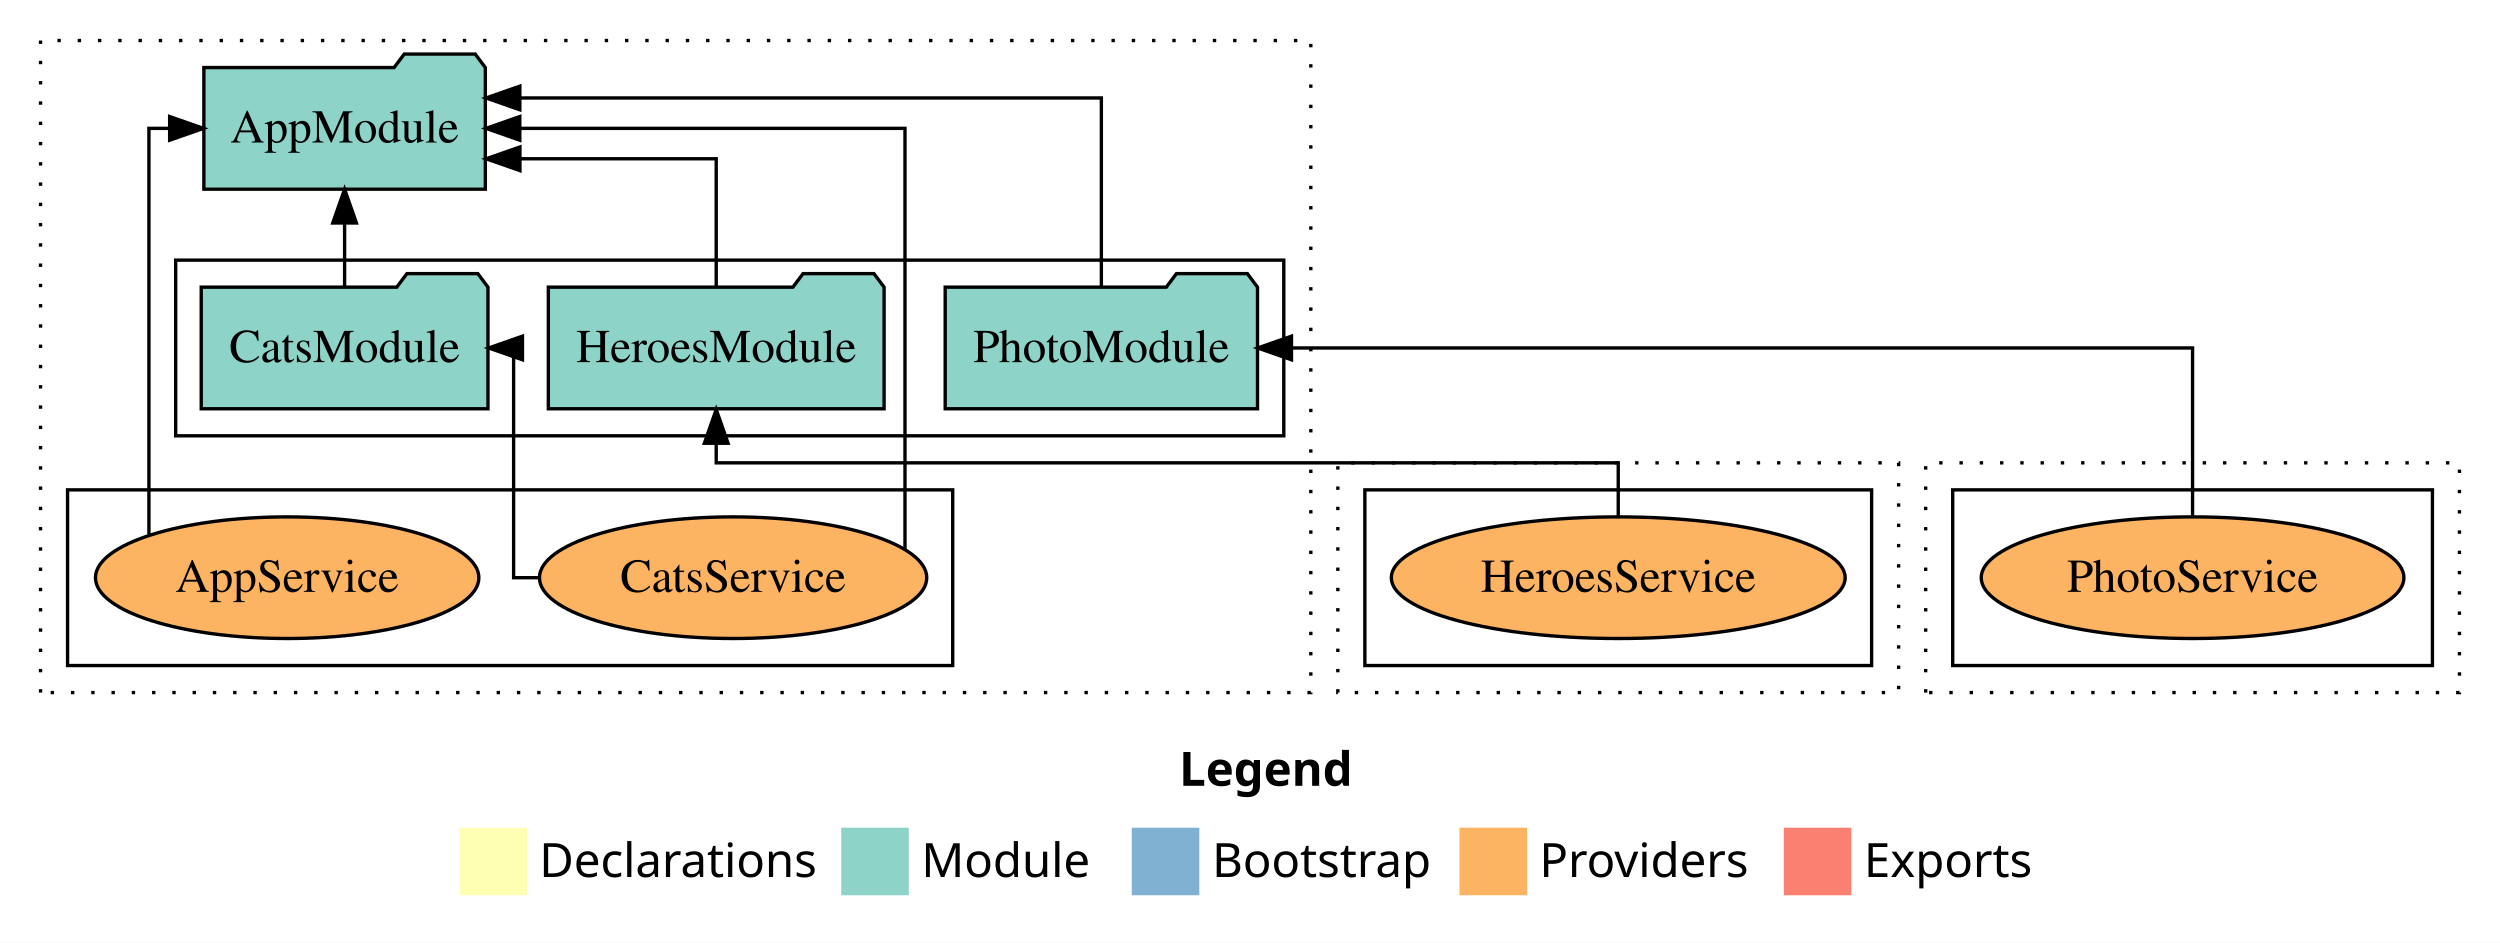
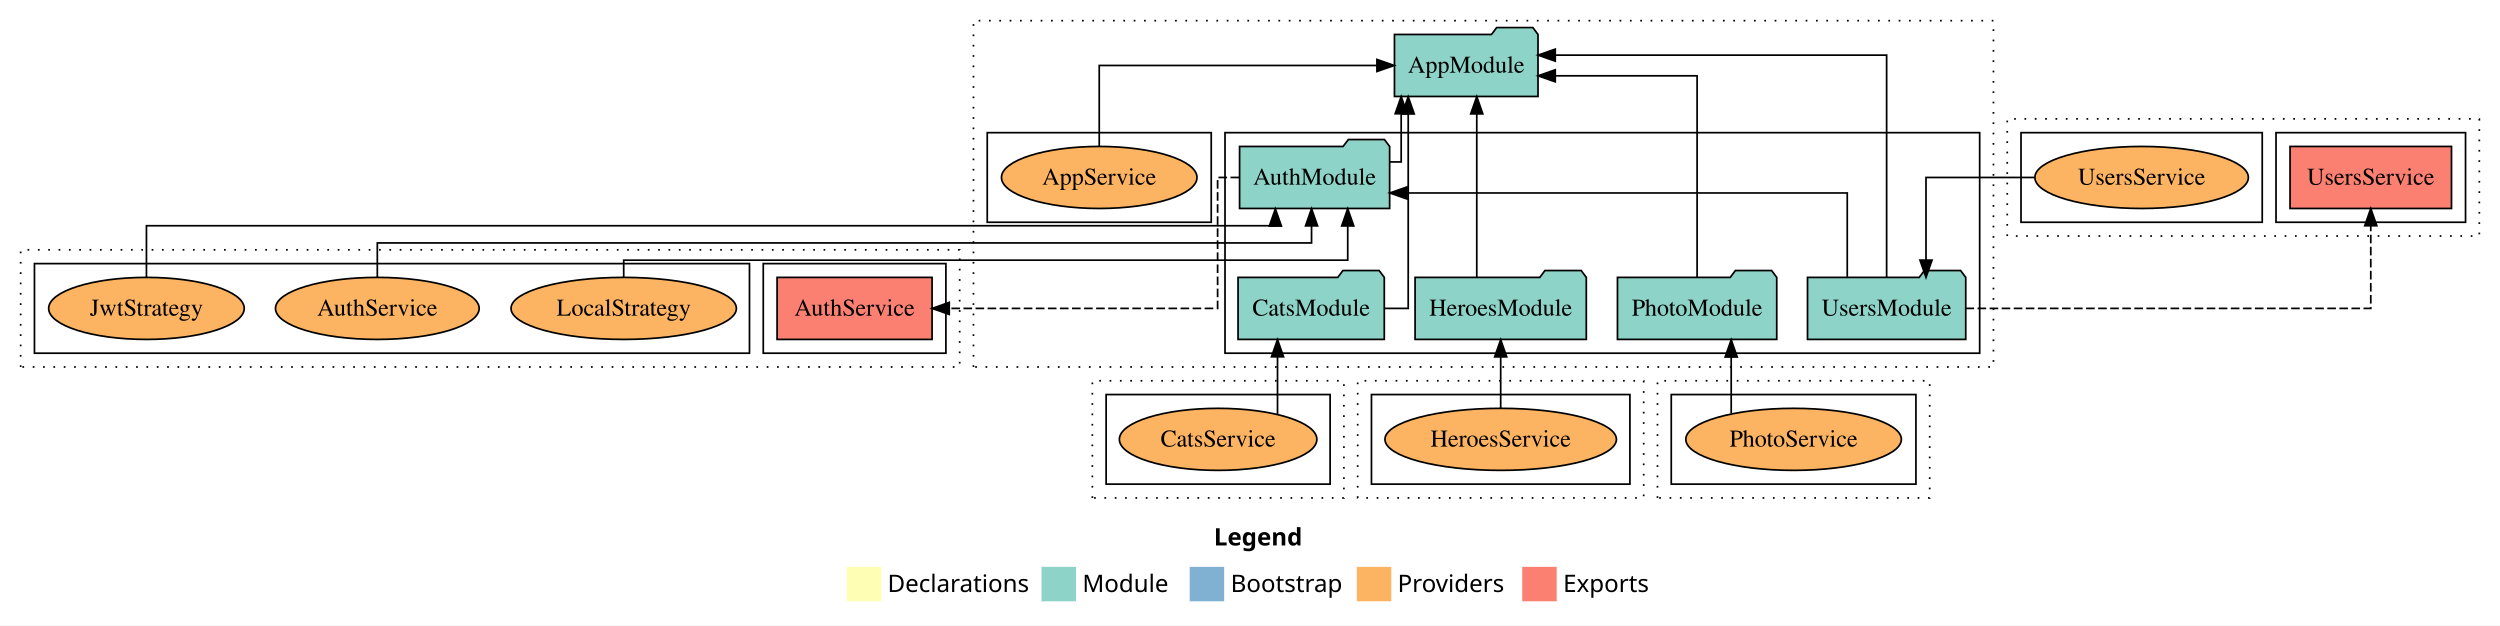
- <svg xmlns="http://www.w3.org/2000/svg" width="740pt" height="279pt" viewBox="0.00 0.00 740.00 279.00">
-   <g id="graph0" class="graph" transform="scale(1 1) rotate(0) translate(4 275)">
-     <polygon fill="#ffffff" stroke="transparent" points="-4,4 -4,-275 736,-275 736,4 -4,4" />
-     <text text-anchor="start" x="345.009" y="-42.4" font-family="sans-serif" font-weight="bold" font-size="14.00" fill="#000000">Legend</text>
-     <polygon fill="#ffffb3" stroke="transparent" points="132,-10 132,-30 152,-30 152,-10 132,-10" />
-     <text text-anchor="start" x="155.629" y="-15.4" font-family="sans-serif" font-size="14.00" fill="#000000">  Declarations</text>
-     <polygon fill="#8dd3c7" stroke="transparent" points="245,-10 245,-30 265,-30 265,-10 245,-10" />
-     <text text-anchor="start" x="268.725" y="-15.4" font-family="sans-serif" font-size="14.00" fill="#000000">  Module</text>
-     <polygon fill="#80b1d3" stroke="transparent" points="331,-10 331,-30 351,-30 351,-10 331,-10" />
-     <text text-anchor="start" x="354.781" y="-15.4" font-family="sans-serif" font-size="14.00" fill="#000000">  Bootstrap</text>
-     <polygon fill="#fdb462" stroke="transparent" points="428,-10 428,-30 448,-30 448,-10 428,-10" />
-     <text text-anchor="start" x="451.673" y="-15.4" font-family="sans-serif" font-size="14.00" fill="#000000">  Providers</text>
-     <polygon fill="#fb8072" stroke="transparent" points="524,-10 524,-30 544,-30 544,-10 524,-10" />
-     <text text-anchor="start" x="547.726" y="-15.4" font-family="sans-serif" font-size="14.00" fill="#000000">  Exports</text>
+ <svg xmlns="http://www.w3.org/2000/svg" width="1451pt" height="363pt" viewBox="0.00 0.00 1451.00 363.00">
+   <g id="graph0" class="graph" transform="scale(1 1) rotate(0) translate(4 359)">
+     <polygon fill="#ffffff" stroke="transparent" points="-4,4 -4,-359 1447,-359 1447,4 -4,4" />
+     <text text-anchor="start" x="700.509" y="-42.4" font-family="sans-serif" font-weight="bold" font-size="14.00" fill="#000000">Legend</text>
+     <polygon fill="#ffffb3" stroke="transparent" points="487.5,-10 487.5,-30 507.5,-30 507.5,-10 487.5,-10" />
+     <text text-anchor="start" x="511.129" y="-15.4" font-family="sans-serif" font-size="14.00" fill="#000000">  Declarations</text>
+     <polygon fill="#8dd3c7" stroke="transparent" points="600.5,-10 600.5,-30 620.5,-30 620.5,-10 600.5,-10" />
+     <text text-anchor="start" x="624.225" y="-15.4" font-family="sans-serif" font-size="14.00" fill="#000000">  Module</text>
+     <polygon fill="#80b1d3" stroke="transparent" points="686.5,-10 686.5,-30 706.5,-30 706.5,-10 686.5,-10" />
+     <text text-anchor="start" x="710.281" y="-15.4" font-family="sans-serif" font-size="14.00" fill="#000000">  Bootstrap</text>
+     <polygon fill="#fdb462" stroke="transparent" points="783.5,-10 783.5,-30 803.5,-30 803.5,-10 783.5,-10" />
+     <text text-anchor="start" x="807.173" y="-15.4" font-family="sans-serif" font-size="14.00" fill="#000000">  Providers</text>
+     <polygon fill="#fb8072" stroke="transparent" points="879.5,-10 879.5,-30 899.5,-30 899.5,-10 879.5,-10" />
+     <text text-anchor="start" x="903.226" y="-15.4" font-family="sans-serif" font-size="14.00" fill="#000000">  Exports</text>
    <g id="clust1" class="cluster">
-       <polygon fill="none" stroke="#000000" stroke-dasharray="1,5" points="8,-70 8,-263 384,-263 384,-70 8,-70" />
+       <polygon fill="none" stroke="#000000" stroke-dasharray="1,5" points="561,-146 561,-347 1153,-347 1153,-146 561,-146" />
    </g>
    <g id="clust3" class="cluster">
-       <polygon fill="none" stroke="#000000" points="48,-146 48,-198 376,-198 376,-146 48,-146" />
+       <polygon fill="none" stroke="#000000" points="707,-154 707,-282 1145,-282 1145,-154 707,-154" />
    </g>
    <g id="clust6" class="cluster">
-       <polygon fill="none" stroke="#000000" points="16,-78 16,-130 278,-130 278,-78 16,-78" />
+       <polygon fill="none" stroke="#000000" points="569,-230 569,-282 699,-282 699,-230 569,-230" />
+     </g>
+     <g id="clust7" class="cluster">
+       <polygon fill="none" stroke="#000000" stroke-dasharray="1,5" points="8,-146 8,-214 553,-214 553,-146 8,-146" />
+     </g>
+     <g id="clust10" class="cluster">
+       <polygon fill="none" stroke="#000000" points="439,-154 439,-206 545,-206 545,-154 439,-154" />
+     </g>
+     <g id="clust12" class="cluster">
+       <polygon fill="none" stroke="#000000" points="16,-154 16,-206 431,-206 431,-154 16,-154" />
    </g>
    <g id="clust13" class="cluster">
-       <polygon fill="none" stroke="#000000" stroke-dasharray="1,5" points="392,-70 392,-138 558,-138 558,-70 392,-70" />
+       <polygon fill="none" stroke="#000000" stroke-dasharray="1,5" points="630,-70 630,-138 776,-138 776,-70 630,-70" />
    </g>
    <g id="clust18" class="cluster">
-       <polygon fill="none" stroke="#000000" points="400,-78 400,-130 550,-130 550,-78 400,-78" />
+       <polygon fill="none" stroke="#000000" points="638,-78 638,-130 768,-130 768,-78 638,-78" />
    </g>
    <g id="clust19" class="cluster">
-       <polygon fill="none" stroke="#000000" stroke-dasharray="1,5" points="566,-70 566,-138 724,-138 724,-70 566,-70" />
+       <polygon fill="none" stroke="#000000" stroke-dasharray="1,5" points="784,-70 784,-138 950,-138 950,-70 784,-70" />
    </g>
    <g id="clust24" class="cluster">
-       <polygon fill="none" stroke="#000000" points="574,-78 574,-130 716,-130 716,-78 574,-78" />
+       <polygon fill="none" stroke="#000000" points="792,-78 792,-130 942,-130 942,-78 792,-78" />
+     </g>
+     <g id="clust25" class="cluster">
+       <polygon fill="none" stroke="#000000" stroke-dasharray="1,5" points="958,-70 958,-138 1116,-138 1116,-70 958,-70" />
+     </g>
+     <g id="clust30" class="cluster">
+       <polygon fill="none" stroke="#000000" points="966,-78 966,-130 1108,-130 1108,-78 966,-78" />
+     </g>
+     <g id="clust31" class="cluster">
+       <polygon fill="none" stroke="#000000" stroke-dasharray="1,5" points="1161,-222 1161,-290 1435,-290 1435,-222 1161,-222" />
+     </g>
+     <g id="clust34" class="cluster">
+       <polygon fill="none" stroke="#000000" points="1317,-230 1317,-282 1427,-282 1427,-230 1317,-230" />
+     </g>
+     <g id="clust36" class="cluster">
+       <polygon fill="none" stroke="#000000" points="1169,-230 1169,-282 1309,-282 1309,-230 1169,-230" />
    </g>
    <g id="node1" class="node">
-       <polygon fill="#8dd3c7" stroke="#000000" points="140.437,-190 137.437,-194 116.437,-194 113.437,-190 55.563,-190 55.563,-154 140.437,-154 140.437,-190" />
-       <text text-anchor="middle" x="98" y="-167.8" font-family="Times,serif" font-size="14.00" fill="#000000">CatsModule</text>
+       <polygon fill="#8dd3c7" stroke="#000000" points="802.548,-274 799.548,-278 778.548,-278 775.548,-274 715.452,-274 715.452,-238 802.548,-238 802.548,-274" />
+       <text text-anchor="middle" x="759" y="-251.8" font-family="Times,serif" font-size="14.00" fill="#000000">AuthModule</text>
+     </g>
+     <g id="node6" class="node">
+       <polygon fill="#8dd3c7" stroke="#000000" points="888.657,-339 885.657,-343 864.657,-343 861.657,-339 805.343,-339 805.343,-303 888.657,-303 888.657,-339" />
+       <text text-anchor="middle" x="847" y="-316.8" font-family="Times,serif" font-size="14.00" fill="#000000">AppModule</text>
+     </g>
+     <g id="edge1" class="edge">
+       <path fill="none" stroke="#000000" d="M802.68,-265C806.67,-265 809.249,-265 809.249,-265 809.249,-265 809.249,-292.973 809.249,-292.973" />
+       <polygon fill="#000000" stroke="#000000" points="805.75,-292.973 809.249,-302.973 812.75,-292.973 805.75,-292.973" />
+     </g>
+     <g id="node8" class="node">
+       <polygon fill="#fb8072" stroke="#000000" points="536.976,-198 447.024,-198 447.024,-162 536.976,-162 536.976,-198" />
+       <text text-anchor="middle" x="492" y="-175.8" font-family="Times,serif" font-size="14.00" fill="#000000">AuthService </text>
+     </g>
+     <g id="edge8" class="edge">
+       <path fill="none" stroke="#000000" stroke-dasharray="5,2" d="M715.196,-256C707.928,-256 702.701,-256 702.701,-256 702.701,-256 702.701,-180 702.701,-180 702.701,-180 546.942,-180 546.942,-180" />
+       <polygon fill="#000000" stroke="#000000" points="546.942,-176.5 536.942,-180 546.942,-183.5 546.942,-176.5" />
+     </g>
+     <g id="node2" class="node">
+       <polygon fill="#8dd3c7" stroke="#000000" points="799.437,-198 796.437,-202 775.437,-202 772.437,-198 714.563,-198 714.563,-162 799.437,-162 799.437,-198" />
+       <text text-anchor="middle" x="757" y="-175.8" font-family="Times,serif" font-size="14.00" fill="#000000">CatsModule</text>
+     </g>
+     <g id="edge2" class="edge">
+       <path fill="none" stroke="#000000" d="M799.404,-180C807.406,-180 813.327,-180 813.327,-180 813.327,-180 813.327,-292.855 813.327,-292.855" />
+       <polygon fill="#000000" stroke="#000000" points="809.827,-292.855 813.327,-302.855 816.827,-292.855 809.827,-292.855" />
+     </g>
+     <g id="node3" class="node">
+       <polygon fill="#8dd3c7" stroke="#000000" points="916.691,-198 913.691,-202 892.691,-202 889.691,-198 817.309,-198 817.309,-162 916.691,-162 916.691,-198" />
+       <text text-anchor="middle" x="867" y="-175.8" font-family="Times,serif" font-size="14.00" fill="#000000">HeroesModule</text>
+     </g>
+     <g id="edge3" class="edge">
+       <path fill="none" stroke="#000000" d="M853.116,-198.145C853.116,-198.145 853.116,-292.925 853.116,-292.925" />
+       <polygon fill="#000000" stroke="#000000" points="849.616,-292.925 853.116,-302.925 856.616,-292.925 849.616,-292.925" />
    </g>
    <g id="node4" class="node">
-       <polygon fill="#8dd3c7" stroke="#000000" points="139.657,-255 136.657,-259 115.657,-259 112.657,-255 56.343,-255 56.343,-219 139.657,-219 139.657,-255" />
-       <text text-anchor="middle" x="98" y="-232.8" font-family="Times,serif" font-size="14.00" fill="#000000">AppModule</text>
+       <polygon fill="#8dd3c7" stroke="#000000" points="1027.223,-198 1024.223,-202 1003.223,-202 1000.223,-198 934.777,-198 934.777,-162 1027.223,-162 1027.223,-198" />
+       <text text-anchor="middle" x="981" y="-175.8" font-family="Times,serif" font-size="14.00" fill="#000000">PhotoModule</text>
    </g>
-     <g id="edge1" class="edge">
-       <path fill="none" stroke="#000000" d="M98,-190.106C98,-190.106 98,-208.991 98,-208.991" />
-       <polygon fill="#000000" stroke="#000000" points="94.5,-208.991 98,-218.991 101.5,-208.991 94.5,-208.991" />
-     </g>
-     <g id="node2" class="node">
-       <polygon fill="#8dd3c7" stroke="#000000" points="257.691,-190 254.691,-194 233.691,-194 230.691,-190 158.309,-190 158.309,-154 257.691,-154 257.691,-190" />
-       <text text-anchor="middle" x="208" y="-167.8" font-family="Times,serif" font-size="14.00" fill="#000000">HeroesModule</text>
-     </g>
-     <g id="edge2" class="edge">
-       <path fill="none" stroke="#000000" d="M208,-190.027C208,-206.398 208,-228 208,-228 208,-228 149.9,-228 149.9,-228" />
-       <polygon fill="#000000" stroke="#000000" points="149.9,-224.5 139.9,-228 149.9,-231.5 149.9,-224.5" />
-     </g>
-     <g id="node3" class="node">
-       <polygon fill="#8dd3c7" stroke="#000000" points="368.223,-190 365.223,-194 344.223,-194 341.223,-190 275.777,-190 275.777,-154 368.223,-154 368.223,-190" />
-       <text text-anchor="middle" x="322" y="-167.8" font-family="Times,serif" font-size="14.00" fill="#000000">PhotoModule</text>
-     </g>
-     <g id="edge3" class="edge">
-       <path fill="none" stroke="#000000" d="M322,-190.292C322,-212.206 322,-246 322,-246 322,-246 149.87,-246 149.87,-246" />
-       <polygon fill="#000000" stroke="#000000" points="149.87,-242.5 139.87,-246 149.87,-249.5 149.87,-242.5" />
+     <g id="edge4" class="edge">
+       <path fill="none" stroke="#000000" d="M981,-198.207C981,-235.056 981,-315 981,-315 981,-315 898.664,-315 898.664,-315" />
+       <polygon fill="#000000" stroke="#000000" points="898.664,-311.5 888.664,-315 898.664,-318.5 898.664,-311.5" />
    </g>
    <g id="node5" class="node">
-       <ellipse fill="#fdb462" stroke="#000000" cx="81" cy="-104" rx="56.741" ry="18" />
-       <text text-anchor="middle" x="81" y="-99.8" font-family="Times,serif" font-size="14.00" fill="#000000">AppService</text>
+       <polygon fill="#8dd3c7" stroke="#000000" points="1136.922,-198 1133.922,-202 1112.922,-202 1109.922,-198 1045.078,-198 1045.078,-162 1136.922,-162 1136.922,-198" />
+       <text text-anchor="middle" x="1091" y="-175.8" font-family="Times,serif" font-size="14.00" fill="#000000">UsersModule</text>
    </g>
-     <g id="edge4" class="edge">
-       <path fill="none" stroke="#000000" d="M40.081,-116.753C40.081,-150.041 40.081,-237 40.081,-237 40.081,-237 46.215,-237 46.215,-237" />
-       <polygon fill="#000000" stroke="#000000" points="46.215,-240.5 56.215,-237 46.215,-233.5 46.215,-240.5" />
+     <g id="edge7" class="edge">
+       <path fill="none" stroke="#000000" d="M1068.145,-198.308C1068.145,-218.145 1068.145,-247 1068.145,-247 1068.145,-247 812.637,-247 812.637,-247" />
+       <polygon fill="#000000" stroke="#000000" points="812.637,-243.5 802.637,-247 812.637,-250.5 812.637,-243.5" />
    </g>
-     <g id="node6" class="node">
-       <ellipse fill="#fdb462" stroke="#000000" cx="213" cy="-104" rx="57.317" ry="18" />
-       <text text-anchor="middle" x="213" y="-99.8" font-family="Times,serif" font-size="14.00" fill="#000000">CatsService</text>
+     <g id="edge5" class="edge">
+       <path fill="none" stroke="#000000" d="M1091,-198.025C1091,-237.278 1091,-327 1091,-327 1091,-327 898.668,-327 898.668,-327" />
+       <polygon fill="#000000" stroke="#000000" points="898.668,-323.5 888.668,-327 898.668,-330.5 898.668,-323.5" />
+     </g>
+     <g id="node15" class="node">
+       <polygon fill="#fb8072" stroke="#000000" points="1418.849,-274 1325.151,-274 1325.151,-238 1418.849,-238 1418.849,-274" />
+       <text text-anchor="middle" x="1372" y="-251.8" font-family="Times,serif" font-size="14.00" fill="#000000">UsersService </text>
+     </g>
+     <g id="edge15" class="edge">
+       <path fill="none" stroke="#000000" stroke-dasharray="5,2" d="M1136.773,-180C1216.398,-180 1372,-180 1372,-180 1372,-180 1372,-227.989 1372,-227.989" />
+       <polygon fill="#000000" stroke="#000000" points="1368.5,-227.989 1372,-237.989 1375.5,-227.989 1368.5,-227.989" />
+     </g>
+     <g id="node7" class="node">
+       <ellipse fill="#fdb462" stroke="#000000" cx="634" cy="-256" rx="56.741" ry="18" />
+       <text text-anchor="middle" x="634" y="-251.8" font-family="Times,serif" font-size="14.00" fill="#000000">AppService</text>
    </g>
    <g id="edge6" class="edge">
-       <path fill="none" stroke="#000000" d="M155.483,-104C150.921,-104 148.03,-104 148.03,-104 148.03,-104 148.03,-172 148.03,-172 148.03,-172 147.292,-172 147.292,-172" />
-       <polygon fill="#000000" stroke="#000000" points="150.648,-168.5 140.648,-172 150.648,-175.5 150.648,-168.5" />
+       <path fill="none" stroke="#000000" d="M634,-274.106C634,-293.339 634,-321 634,-321 634,-321 795.172,-321 795.172,-321" />
+       <polygon fill="#000000" stroke="#000000" points="795.172,-324.5 805.172,-321 795.172,-317.5 795.172,-324.5" />
    </g>
-     <g id="edge5" class="edge">
-       <path fill="none" stroke="#000000" d="M263.877,-112.32C263.877,-141.437 263.877,-237 263.877,-237 263.877,-237 149.858,-237 149.858,-237" />
-       <polygon fill="#000000" stroke="#000000" points="149.858,-233.5 139.858,-237 149.858,-240.5 149.858,-233.5" />
+     <g id="node9" class="node">
+       <ellipse fill="#fdb462" stroke="#000000" cx="215" cy="-180" rx="59.108" ry="18" />
+       <text text-anchor="middle" x="215" y="-175.8" font-family="Times,serif" font-size="14.00" fill="#000000">AuthService</text>
    </g>
-     <g id="node7" class="node">
-       <ellipse fill="#fdb462" stroke="#000000" cx="475" cy="-104" rx="67.171" ry="18" />
-       <text text-anchor="middle" x="475" y="-99.8" font-family="Times,serif" font-size="14.00" fill="#000000">HeroesService</text>
+     <g id="edge9" class="edge">
+       <path fill="none" stroke="#000000" d="M215,-198.11C215,-207.897 215,-218 215,-218 215,-218 757.222,-218 757.222,-218 757.222,-218 757.222,-227.89 757.222,-227.89" />
+       <polygon fill="#000000" stroke="#000000" points="753.722,-227.89 757.222,-237.89 760.722,-227.89 753.722,-227.89" />
    </g>
-     <g id="edge7" class="edge">
-       <path fill="none" stroke="#000000" d="M475,-122.194C475,-130.278 475,-138 475,-138 475,-138 208,-138 208,-138 208,-138 208,-143.806 208,-143.806" />
-       <polygon fill="#000000" stroke="#000000" points="204.5,-143.805 208,-153.806 211.5,-143.806 204.5,-143.805" />
+     <g id="node10" class="node">
+       <ellipse fill="#fdb462" stroke="#000000" cx="81" cy="-180" rx="56.756" ry="18" />
+       <text text-anchor="middle" x="81" y="-175.8" font-family="Times,serif" font-size="14.00" fill="#000000">JwtStrategy</text>
    </g>
-     <g id="node8" class="node">
-       <ellipse fill="#fdb462" stroke="#000000" cx="645" cy="-104" rx="62.559" ry="18" />
-       <text text-anchor="middle" x="645" y="-99.8" font-family="Times,serif" font-size="14.00" fill="#000000">PhotoService</text>
+     <g id="edge10" class="edge">
+       <path fill="none" stroke="#000000" d="M81,-198.147C81,-211.739 81,-228 81,-228 81,-228 736.224,-228 736.224,-228 736.224,-228 736.224,-228.979 736.224,-228.979" />
+       <polygon fill="#000000" stroke="#000000" points="732.725,-227.793 736.224,-237.793 739.725,-227.793 732.725,-227.793" />
    </g>
-     <g id="edge8" class="edge">
-       <path fill="none" stroke="#000000" d="M645,-122.223C645,-142.365 645,-172 645,-172 645,-172 378.278,-172 378.278,-172" />
-       <polygon fill="#000000" stroke="#000000" points="378.278,-168.5 368.278,-172 378.278,-175.5 378.278,-168.5" />
+     <g id="node11" class="node">
+       <ellipse fill="#fdb462" stroke="#000000" cx="358" cy="-180" rx="65.405" ry="18" />
+       <text text-anchor="middle" x="358" y="-175.8" font-family="Times,serif" font-size="14.00" fill="#000000">LocalStrategy</text>
+     </g>
+     <g id="edge11" class="edge">
+       <path fill="none" stroke="#000000" d="M358,-198.207C358,-203.555 358,-208 358,-208 358,-208 778.22,-208 778.22,-208 778.22,-208 778.22,-227.853 778.22,-227.853" />
+       <polygon fill="#000000" stroke="#000000" points="774.72,-227.853 778.22,-237.853 781.72,-227.853 774.72,-227.853" />
+     </g>
+     <g id="node12" class="node">
+       <ellipse fill="#fdb462" stroke="#000000" cx="703" cy="-104" rx="57.317" ry="18" />
+       <text text-anchor="middle" x="703" y="-99.8" font-family="Times,serif" font-size="14.00" fill="#000000">CatsService</text>
+     </g>
+     <g id="edge12" class="edge">
+       <path fill="none" stroke="#000000" d="M737.47,-118.654C737.47,-118.654 737.47,-151.905 737.47,-151.905" />
+       <polygon fill="#000000" stroke="#000000" points="733.97,-151.905 737.47,-161.905 740.97,-151.905 733.97,-151.905" />
+     </g>
+     <g id="node13" class="node">
+       <ellipse fill="#fdb462" stroke="#000000" cx="867" cy="-104" rx="67.171" ry="18" />
+       <text text-anchor="middle" x="867" y="-99.8" font-family="Times,serif" font-size="14.00" fill="#000000">HeroesService</text>
+     </g>
+     <g id="edge13" class="edge">
+       <path fill="none" stroke="#000000" d="M867,-122.011C867,-122.011 867,-151.855 867,-151.855" />
+       <polygon fill="#000000" stroke="#000000" points="863.5,-151.855 867,-161.855 870.5,-151.855 863.5,-151.855" />
+     </g>
+     <g id="node14" class="node">
+       <ellipse fill="#fdb462" stroke="#000000" cx="1037" cy="-104" rx="62.559" ry="18" />
+       <text text-anchor="middle" x="1037" y="-99.8" font-family="Times,serif" font-size="14.00" fill="#000000">PhotoService</text>
+     </g>
+     <g id="edge14" class="edge">
+       <path fill="none" stroke="#000000" d="M1000.791,-119.015C1000.791,-119.015 1000.791,-151.799 1000.791,-151.799" />
+       <polygon fill="#000000" stroke="#000000" points="997.291,-151.799 1000.791,-161.799 1004.291,-151.799 997.291,-151.799" />
+     </g>
+     <g id="node16" class="node">
+       <ellipse fill="#fdb462" stroke="#000000" cx="1239" cy="-256" rx="61.952" ry="18" />
+       <text text-anchor="middle" x="1239" y="-251.8" font-family="Times,serif" font-size="14.00" fill="#000000">UsersService</text>
+     </g>
+     <g id="edge16" class="edge">
+       <path fill="none" stroke="#000000" d="M1176.794,-256C1145.386,-256 1113.855,-256 1113.855,-256 1113.855,-256 1113.855,-208.011 1113.855,-208.011" />
+       <polygon fill="#000000" stroke="#000000" points="1117.355,-208.011 1113.855,-198.011 1110.355,-208.011 1117.355,-208.011" />
    </g>
  </g>
</svg>
